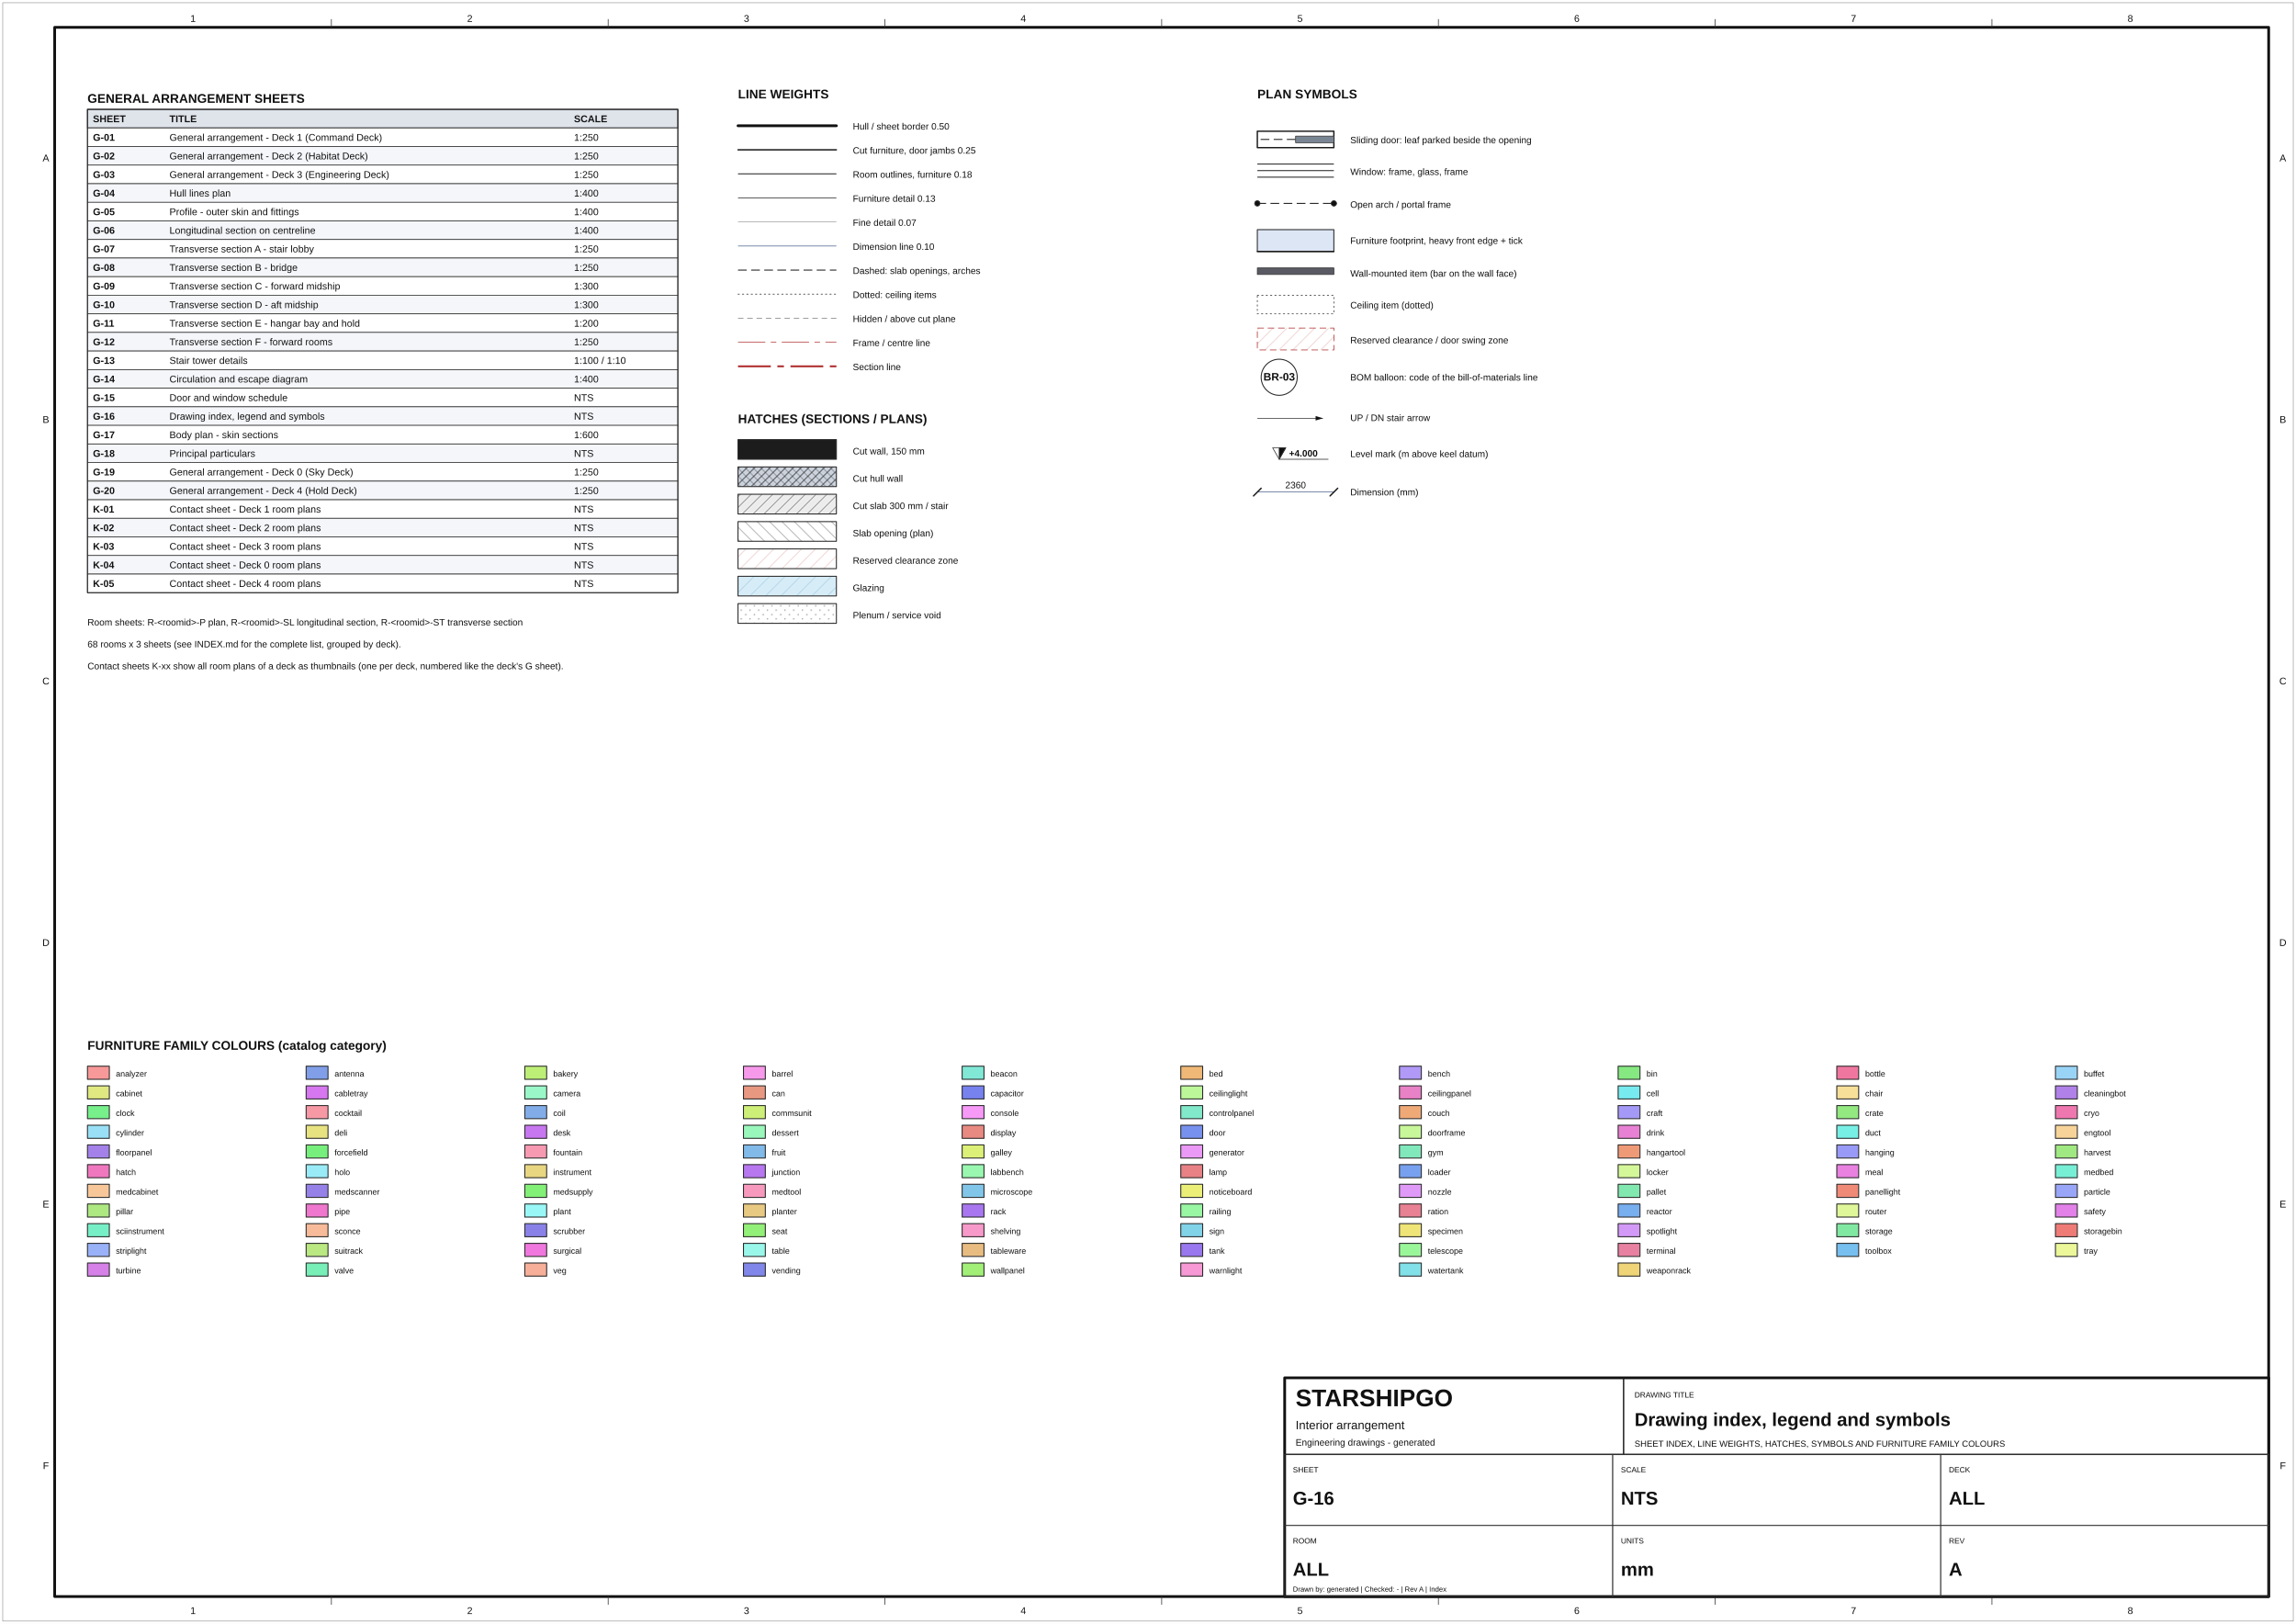
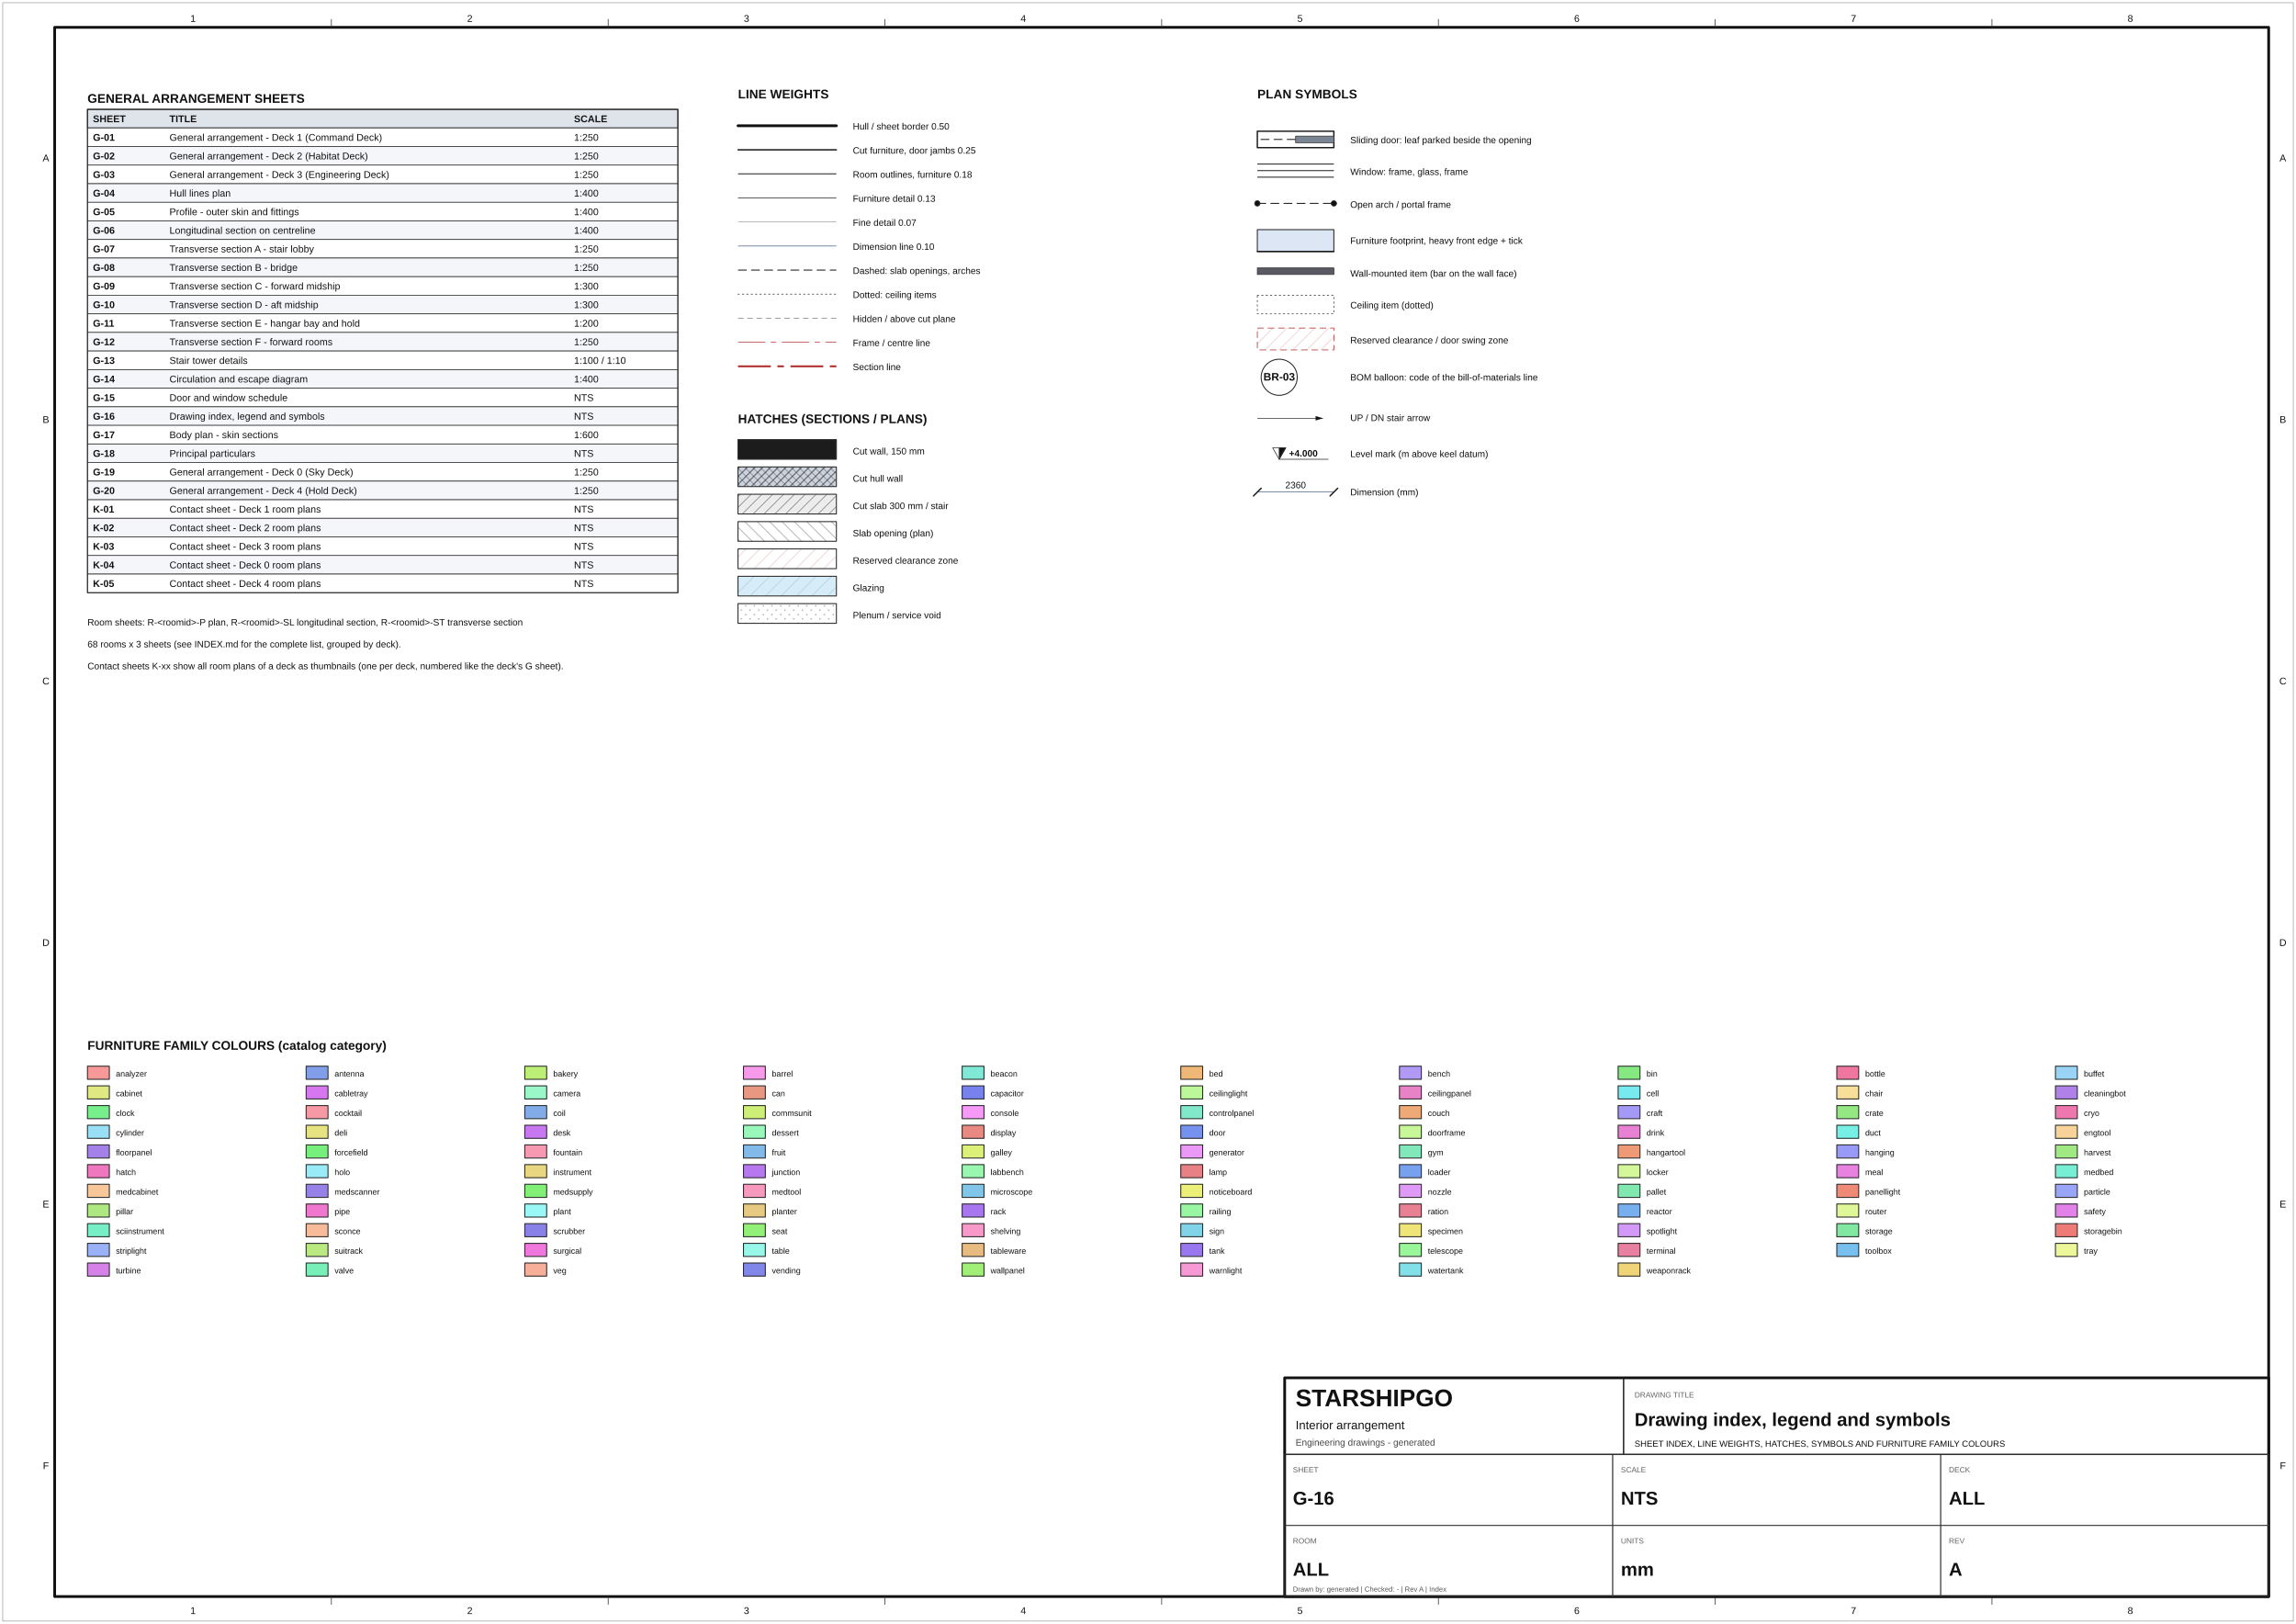
<svg xmlns="http://www.w3.org/2000/svg" width="420mm" height="297mm" viewBox="0 0 420 297">
  <style>
.t{font-family:Arial, Helvetica, 'DejaVu Sans', sans-serif;fill:#111}
.b{font-weight:bold}.i{font-style:italic}
.h{stroke:#111;stroke-width:.5;stroke-linejoin:round;stroke-linecap:round}
.m{stroke:#1a1a1a;stroke-width:.25;stroke-linejoin:round;stroke-linecap:round}
.n{stroke:#2a2a2a;stroke-width:.18;stroke-linejoin:round}
.f{stroke:#333;stroke-width:.13;stroke-linejoin:round}
.x{stroke:#555;stroke-width:.07}
.g{stroke:#9a9a9a;stroke-width:.1}
.gg{stroke:#c4c4c4;stroke-width:.08}
.d{stroke:#1d3c6e;stroke-width:.1}
.dsh{stroke:#222;stroke-width:.18;stroke-dasharray:1.6 .8}
.dot{stroke:#444;stroke-width:.14;stroke-dasharray:.25 .55;stroke-linecap:round}
.hid{stroke:#777;stroke-width:.12;stroke-dasharray:1 .7}
.cl{stroke:#b03030;stroke-width:.12;stroke-dasharray:5 1 1 1}
.cut{stroke:#b03030;stroke-width:.35;stroke-dasharray:6 1.2 1.2 1.2}
.red{stroke:#b03030;stroke-width:.13;stroke-dasharray:1.2 .7}
.none{stroke:none}
.halo{paint-order:stroke;stroke:#fff;stroke-width:.8;stroke-linejoin:round}
</style>
  <defs>
    <pattern id="hSlab" width="1.4" height="1.4" patternUnits="userSpaceOnUse" patternTransform="rotate(45)">
      <rect width="1.4" height="1.4" fill="#ececec" />
      <line x1="0" y1="0" x2="0" y2="1.4" stroke="#222" stroke-width=".13" />
    </pattern>
    <pattern id="hHull" width="1" height="1" patternUnits="userSpaceOnUse" patternTransform="rotate(45)">
      <rect width="1" height="1" fill="#c9d0da" />
      <line x1="0" y1="0" x2="0" y2="1" stroke="#111" stroke-width=".2" />
      <line x1="0" y1="0" x2="1" y2="0" stroke="#111" stroke-width=".1" />
    </pattern>
    <pattern id="hHole" width="1.6" height="1.6" patternUnits="userSpaceOnUse" patternTransform="rotate(-45)">
      <line x1="0" y1="0" x2="0" y2="1.6" stroke="#444" stroke-width=".12" />
    </pattern>
    <pattern id="hZone" width="1.8" height="1.8" patternUnits="userSpaceOnUse" patternTransform="rotate(45)">
      <line x1="0" y1="0" x2="0" y2="1.8" stroke="#d08080" stroke-width=".1" />
    </pattern>
    <pattern id="hPlen" width="1.6" height="1.6" patternUnits="userSpaceOnUse">
      <circle cx=".4" cy=".4" r=".12" fill="#888" />
      <circle cx="1.2" cy="1.2" r=".12" fill="#888" />
    </pattern>
    <pattern id="hGlass" width="2" height="2" patternUnits="userSpaceOnUse" patternTransform="rotate(45)">
      <rect width="2" height="2" fill="#d6ecf7" />
      <line x1="0" y1="0" x2="0" y2="2" stroke="#5a9abb" stroke-width=".08" />
    </pattern>
    <pattern id="hFloor" width="1.2" height="1.2" patternUnits="userSpaceOnUse" patternTransform="rotate(-45)">
      <rect width="1.2" height="1.2" fill="#f2f2f2" />
      <line x1="0" y1="0" x2="0" y2="1.2" stroke="#555" stroke-width=".1" />
    </pattern>
  </defs>
  <rect x="0" y="0" width="420" height="297" fill="#ffffff" />
  <text x="16" y="18.8" font-size="2.3" class="t b">GENERAL ARRANGEMENT SHEETS</text>
  <rect x="16" y="20" width="108" height="3.4" class="n" fill="#dfe3ea" />
  <text x="17" y="22.35" font-size="1.8" class="t b">SHEET</text>
  <text x="31" y="22.35" font-size="1.8" class="t b">TITLE</text>
  <text x="105" y="22.35" font-size="1.8" class="t b">SCALE</text>
  <rect x="16" y="23.4" width="108" height="3.4" class="f" fill="#ffffff" />
  <text x="17" y="25.75" font-size="1.8" class="t b">G-01</text>
  <text x="31" y="25.75" font-size="1.8" class="t">General arrangement - Deck 1 (Command Deck)</text>
  <text x="105" y="25.75" font-size="1.8" class="t">1:250</text>
  <rect x="16" y="26.8" width="108" height="3.4" class="f" fill="#f4f6f9" />
  <text x="17" y="29.15" font-size="1.8" class="t b">G-02</text>
  <text x="31" y="29.15" font-size="1.8" class="t">General arrangement - Deck 2 (Habitat Deck)</text>
  <text x="105" y="29.15" font-size="1.8" class="t">1:250</text>
  <rect x="16" y="30.2" width="108" height="3.4" class="f" fill="#ffffff" />
  <text x="17" y="32.55" font-size="1.8" class="t b">G-03</text>
  <text x="31" y="32.55" font-size="1.8" class="t">General arrangement - Deck 3 (Engineering Deck)</text>
  <text x="105" y="32.55" font-size="1.8" class="t">1:250</text>
  <rect x="16" y="33.6" width="108" height="3.4" class="f" fill="#f4f6f9" />
  <text x="17" y="35.95" font-size="1.8" class="t b">G-04</text>
  <text x="31" y="35.95" font-size="1.8" class="t">Hull lines plan</text>
  <text x="105" y="35.95" font-size="1.8" class="t">1:400</text>
  <rect x="16" y="37" width="108" height="3.4" class="f" fill="#ffffff" />
  <text x="17" y="39.35" font-size="1.8" class="t b">G-05</text>
  <text x="31" y="39.35" font-size="1.8" class="t">Profile - outer skin and fittings</text>
  <text x="105" y="39.35" font-size="1.8" class="t">1:400</text>
  <rect x="16" y="40.4" width="108" height="3.4" class="f" fill="#f4f6f9" />
  <text x="17" y="42.75" font-size="1.8" class="t b">G-06</text>
  <text x="31" y="42.75" font-size="1.8" class="t">Longitudinal section on centreline</text>
  <text x="105" y="42.75" font-size="1.8" class="t">1:400</text>
  <rect x="16" y="43.8" width="108" height="3.4" class="f" fill="#ffffff" />
  <text x="17" y="46.15" font-size="1.8" class="t b">G-07</text>
  <text x="31" y="46.15" font-size="1.8" class="t">Transverse section A - stair lobby</text>
  <text x="105" y="46.15" font-size="1.8" class="t">1:250</text>
  <rect x="16" y="47.2" width="108" height="3.4" class="f" fill="#f4f6f9" />
  <text x="17" y="49.55" font-size="1.8" class="t b">G-08</text>
  <text x="31" y="49.55" font-size="1.8" class="t">Transverse section B - bridge</text>
  <text x="105" y="49.55" font-size="1.8" class="t">1:250</text>
  <rect x="16" y="50.6" width="108" height="3.4" class="f" fill="#ffffff" />
  <text x="17" y="52.95" font-size="1.8" class="t b">G-09</text>
  <text x="31" y="52.95" font-size="1.8" class="t">Transverse section C - forward midship</text>
  <text x="105" y="52.95" font-size="1.8" class="t">1:300</text>
  <rect x="16" y="54" width="108" height="3.4" class="f" fill="#f4f6f9" />
  <text x="17" y="56.35" font-size="1.8" class="t b">G-10</text>
  <text x="31" y="56.35" font-size="1.8" class="t">Transverse section D - aft midship</text>
  <text x="105" y="56.35" font-size="1.8" class="t">1:300</text>
  <rect x="16" y="57.4" width="108" height="3.4" class="f" fill="#ffffff" />
  <text x="17" y="59.75" font-size="1.8" class="t b">G-11</text>
  <text x="31" y="59.75" font-size="1.8" class="t">Transverse section E - hangar bay and hold</text>
  <text x="105" y="59.75" font-size="1.8" class="t">1:200</text>
  <rect x="16" y="60.8" width="108" height="3.4" class="f" fill="#f4f6f9" />
  <text x="17" y="63.15" font-size="1.8" class="t b">G-12</text>
  <text x="31" y="63.15" font-size="1.8" class="t">Transverse section F - forward rooms</text>
  <text x="105" y="63.15" font-size="1.8" class="t">1:250</text>
  <rect x="16" y="64.2" width="108" height="3.4" class="f" fill="#ffffff" />
  <text x="17" y="66.55" font-size="1.8" class="t b">G-13</text>
  <text x="31" y="66.55" font-size="1.8" class="t">Stair tower details</text>
  <text x="105" y="66.55" font-size="1.8" class="t">1:100 / 1:10</text>
  <rect x="16" y="67.6" width="108" height="3.4" class="f" fill="#f4f6f9" />
  <text x="17" y="69.95" font-size="1.8" class="t b">G-14</text>
  <text x="31" y="69.95" font-size="1.8" class="t">Circulation and escape diagram</text>
  <text x="105" y="69.95" font-size="1.8" class="t">1:400</text>
  <rect x="16" y="71" width="108" height="3.4" class="f" fill="#ffffff" />
  <text x="17" y="73.35" font-size="1.8" class="t b">G-15</text>
  <text x="31" y="73.35" font-size="1.8" class="t">Door and window schedule</text>
  <text x="105" y="73.35" font-size="1.8" class="t">NTS</text>
  <rect x="16" y="74.4" width="108" height="3.4" class="f" fill="#f4f6f9" />
  <text x="17" y="76.75" font-size="1.8" class="t b">G-16</text>
  <text x="31" y="76.75" font-size="1.8" class="t">Drawing index, legend and symbols</text>
  <text x="105" y="76.75" font-size="1.8" class="t">NTS</text>
  <rect x="16" y="77.8" width="108" height="3.4" class="f" fill="#ffffff" />
  <text x="17" y="80.15" font-size="1.8" class="t b">G-17</text>
  <text x="31" y="80.15" font-size="1.8" class="t">Body plan - skin sections</text>
  <text x="105" y="80.15" font-size="1.8" class="t">1:600</text>
  <rect x="16" y="81.2" width="108" height="3.4" class="f" fill="#f4f6f9" />
  <text x="17" y="83.55" font-size="1.8" class="t b">G-18</text>
  <text x="31" y="83.55" font-size="1.8" class="t">Principal particulars</text>
  <text x="105" y="83.55" font-size="1.8" class="t">NTS</text>
  <rect x="16" y="84.6" width="108" height="3.4" class="f" fill="#ffffff" />
  <text x="17" y="86.95" font-size="1.8" class="t b">G-19</text>
  <text x="31" y="86.95" font-size="1.8" class="t">General arrangement - Deck 0 (Sky Deck)</text>
  <text x="105" y="86.95" font-size="1.8" class="t">1:250</text>
  <rect x="16" y="88" width="108" height="3.4" class="f" fill="#f4f6f9" />
  <text x="17" y="90.35" font-size="1.8" class="t b">G-20</text>
  <text x="31" y="90.35" font-size="1.8" class="t">General arrangement - Deck 4 (Hold Deck)</text>
  <text x="105" y="90.35" font-size="1.8" class="t">1:250</text>
  <rect x="16" y="91.4" width="108" height="3.4" class="f" fill="#ffffff" />
  <text x="17" y="93.75" font-size="1.8" class="t b">K-01</text>
  <text x="31" y="93.75" font-size="1.8" class="t">Contact sheet - Deck 1 room plans</text>
  <text x="105" y="93.75" font-size="1.8" class="t">NTS</text>
  <rect x="16" y="94.8" width="108" height="3.4" class="f" fill="#f4f6f9" />
  <text x="17" y="97.15" font-size="1.8" class="t b">K-02</text>
  <text x="31" y="97.15" font-size="1.8" class="t">Contact sheet - Deck 2 room plans</text>
  <text x="105" y="97.15" font-size="1.8" class="t">NTS</text>
  <rect x="16" y="98.2" width="108" height="3.4" class="f" fill="#ffffff" />
  <text x="17" y="100.55" font-size="1.8" class="t b">K-03</text>
  <text x="31" y="100.55" font-size="1.8" class="t">Contact sheet - Deck 3 room plans</text>
  <text x="105" y="100.55" font-size="1.8" class="t">NTS</text>
  <rect x="16" y="101.6" width="108" height="3.4" class="f" fill="#f4f6f9" />
  <text x="17" y="103.95" font-size="1.8" class="t b">K-04</text>
  <text x="31" y="103.95" font-size="1.8" class="t">Contact sheet - Deck 0 room plans</text>
  <text x="105" y="103.95" font-size="1.8" class="t">NTS</text>
  <rect x="16" y="105" width="108" height="3.4" class="f" fill="#ffffff" />
  <text x="17" y="107.35" font-size="1.8" class="t b">K-05</text>
  <text x="31" y="107.35" font-size="1.8" class="t">Contact sheet - Deck 4 room plans</text>
  <text x="105" y="107.35" font-size="1.8" class="t">NTS</text>
  <rect x="16" y="20" width="108" height="88.4" class="n" fill="none" />
  <text x="16" y="114.4" font-size="1.7" class="t">Room sheets: R-&lt;roomid&gt;-P plan, R-&lt;roomid&gt;-SL longitudinal section, R-&lt;roomid&gt;-ST transverse section</text>
  <text x="16" y="118.4" font-size="1.7" class="t">68 rooms x 3 sheets (see INDEX.md for the complete list, grouped by deck).</text>
  <text x="16" y="122.4" font-size="1.7" class="t">Contact sheets K-xx show all room plans of a deck as thumbnails (one per deck, numbered like the deck's G sheet).</text>
  <text x="135" y="18" font-size="2.3" class="t b">LINE WEIGHTS</text>
  <line x1="135" y1="23" x2="153" y2="23" class="h" />
  <text x="156" y="23.7" font-size="1.7" class="t">Hull / sheet border 0.50</text>
  <line x1="135" y1="27.4" x2="153" y2="27.4" class="m" />
  <text x="156" y="28.1" font-size="1.7" class="t">Cut furniture, door jambs 0.25</text>
  <line x1="135" y1="31.8" x2="153" y2="31.8" class="n" />
  <text x="156" y="32.5" font-size="1.7" class="t">Room outlines, furniture 0.18</text>
  <line x1="135" y1="36.2" x2="153" y2="36.2" class="f" />
  <text x="156" y="36.9" font-size="1.7" class="t">Furniture detail 0.13</text>
  <line x1="135" y1="40.6" x2="153" y2="40.6" class="x" />
  <text x="156" y="41.3" font-size="1.7" class="t">Fine detail 0.07</text>
  <line x1="135" y1="45" x2="153" y2="45" class="d" />
  <text x="156" y="45.7" font-size="1.7" class="t">Dimension line 0.10</text>
  <line x1="135" y1="49.4" x2="153" y2="49.4" class="dsh" />
  <text x="156" y="50.1" font-size="1.7" class="t">Dashed: slab openings, arches</text>
  <line x1="135" y1="53.8" x2="153" y2="53.8" class="dot" />
  <text x="156" y="54.5" font-size="1.7" class="t">Dotted: ceiling items</text>
  <line x1="135" y1="58.2" x2="153" y2="58.2" class="hid" />
  <text x="156" y="58.9" font-size="1.7" class="t">Hidden / above cut plane</text>
  <line x1="135" y1="62.6" x2="153" y2="62.6" class="cl" />
  <text x="156" y="63.3" font-size="1.7" class="t">Frame / centre line</text>
  <line x1="135" y1="67" x2="153" y2="67" class="cut" />
  <text x="156" y="67.7" font-size="1.7" class="t">Section line</text>
  <text x="135" y="77.4" font-size="2.3" class="t b">HATCHES (SECTIONS / PLANS)</text>
  <rect x="135" y="80.4" width="18" height="3.6" class="n" fill="#1c1c1c" />
  <text x="156" y="83.1" font-size="1.7" class="t">Cut wall, 150 mm</text>
  <rect x="135" y="85.4" width="18" height="3.6" class="n" fill="url(#hHull)" />
  <text x="156" y="88.1" font-size="1.7" class="t">Cut hull wall</text>
  <rect x="135" y="90.4" width="18" height="3.6" class="n" fill="url(#hSlab)" />
  <text x="156" y="93.1" font-size="1.7" class="t">Cut slab 300 mm / stair</text>
  <rect x="135" y="95.4" width="18" height="3.6" class="n" fill="url(#hHole)" />
  <text x="156" y="98.1" font-size="1.7" class="t">Slab opening (plan)</text>
  <rect x="135" y="100.4" width="18" height="3.6" class="n" fill="url(#hZone)" />
  <text x="156" y="103.1" font-size="1.7" class="t">Reserved clearance zone</text>
  <rect x="135" y="105.4" width="18" height="3.6" class="n" fill="url(#hGlass)" />
  <text x="156" y="108.1" font-size="1.7" class="t">Glazing</text>
  <rect x="135" y="110.4" width="18" height="3.6" class="n" fill="url(#hPlen)" />
  <text x="156" y="113.1" font-size="1.7" class="t">Plenum / service void</text>
  <text x="230" y="18" font-size="2.3" class="t b">PLAN SYMBOLS</text>
  <rect x="230" y="24" width="14" height="3" class="m" fill="#fff" />
  <line x1="230.6" y1="25.5" x2="237" y2="25.5" class="dsh" />
  <polygon points="237,24.9 244,24.9 244,26.1 237,26.1" class="f" fill="#7a8594" />
  <text x="247" y="26.2" font-size="1.7" class="t">Sliding door: leaf parked beside the opening</text>
  <line x1="230" y1="30" x2="244" y2="30" class="n" />
  <line x1="230" y1="31.2" x2="244" y2="31.2" class="n" />
  <line x1="230" y1="32.4" x2="244" y2="32.4" class="n" />
  <text x="247" y="32" font-size="1.7" class="t">Window: frame, glass, frame</text>
  <line x1="230" y1="37.2" x2="244" y2="37.2" class="dsh" />
  <circle cx="230" cy="37.2" r="0.5" class="f" fill="#111" />
  <circle cx="244" cy="37.2" r="0.5" class="f" fill="#111" />
  <text x="247" y="38" font-size="1.7" class="t">Open arch / portal frame</text>
  <rect x="230" y="42" width="14" height="4" class="n" fill="#dde6f5" />
  <line x1="230" y1="46" x2="244" y2="46" class="m" />
  <text x="247" y="44.6" font-size="1.7" class="t">Furniture footprint, heavy front edge + tick</text>
  <rect x="230" y="49" width="14" height="1.2" class="f" fill="#5a5a64" />
  <text x="247" y="50.6" font-size="1.7" class="t">Wall-mounted item (bar on the wall face)</text>
  <rect x="230" y="54" width="14" height="3.4" class="dot" fill="none" />
  <text x="247" y="56.4" font-size="1.7" class="t">Ceiling item (dotted)</text>
  <rect x="230" y="60" width="14" height="4" class="red" fill="url(#hZone)" />
  <text x="247" y="62.8" font-size="1.7" class="t">Reserved clearance / door swing zone</text>
  <circle cx="234" cy="69" r="3.3" class="n" fill="#fff" />
  <text x="234" y="69.6" font-size="2" class="t b" text-anchor="middle">BR-03</text>
  <text x="247" y="69.6" font-size="1.7" class="t">BOM balloon: code of the bill-of-materials line</text>
  <line x1="230" y1="76.5" x2="242" y2="76.5" class="f" />
  <polygon points="242,76.5 240.66,76.91 240.66,76.09" class="none" fill="#111" />
  <text x="247" y="77" font-size="1.7" class="t">UP / DN stair arrow</text>
  <line x1="234" y1="84" x2="243" y2="84" class="f" />
  <polygon points="234,84 232.8,81.9 235.2,81.9" class="f" fill="#fff" />
  <polygon points="234,84 235.2,81.9 234,81.9" class="f" fill="#111" />
  <text x="235.8" y="83.5" font-size="1.7" class="t b">+4.000</text>
  <text x="247" y="83.6" font-size="1.7" class="t">Level mark (m above keel datum)</text>
  <line x1="230" y1="90" x2="244" y2="90" class="d" />
  <line x1="229.3" y1="90.7" x2="230.7" y2="89.3" class="m" />
  <line x1="243.3" y1="90.7" x2="244.7" y2="89.3" class="m" />
  <text x="237" y="89.3" font-size="1.7" class="t" text-anchor="middle">2360</text>
  <text x="247" y="90.6" font-size="1.7" class="t">Dimension (mm)</text>
  <text x="16" y="192" font-size="2.3" class="t b">FURNITURE FAMILY COLOURS (catalog category)</text>
  <rect x="16" y="195" width="4" height="2.4" class="n" fill="#f79999" />
  <text x="21.2" y="196.9" font-size="1.5" class="t">analyzer</text>
  <rect x="56" y="195" width="4" height="2.4" class="n" fill="#819fe8" />
  <text x="61.2" y="196.9" font-size="1.5" class="t">antenna</text>
  <rect x="96" y="195" width="4" height="2.4" class="n" fill="#bdef77" />
  <text x="101.2" y="196.9" font-size="1.5" class="t">bakery</text>
  <rect x="136" y="195" width="4" height="2.4" class="n" fill="#f799eb" />
  <text x="141.2" y="196.9" font-size="1.5" class="t">barrel</text>
  <rect x="176" y="195" width="4" height="2.4" class="n" fill="#81e8d6" />
  <text x="181.2" y="196.9" font-size="1.5" class="t">beacon</text>
  <rect x="216" y="195" width="4" height="2.4" class="n" fill="#efb877" />
  <text x="221.2" y="196.9" font-size="1.5" class="t">bed</text>
  <rect x="256" y="195" width="4" height="2.4" class="n" fill="#b099f7" />
  <text x="261.2" y="196.9" font-size="1.5" class="t">bench</text>
  <rect x="296" y="195" width="4" height="2.4" class="n" fill="#86e881" />
  <text x="301.2" y="196.9" font-size="1.5" class="t">bin</text>
  <rect x="336" y="195" width="4" height="2.4" class="n" fill="#ef779f" />
  <text x="341.2" y="196.9" font-size="1.5" class="t">bottle</text>
  <rect x="376" y="195" width="4" height="2.4" class="n" fill="#99d4f7" />
  <text x="381.2" y="196.9" font-size="1.5" class="t">buffet</text>
  <rect x="16" y="198.6" width="4" height="2.4" class="n" fill="#dfe881" />
  <text x="21.2" y="200.5" font-size="1.5" class="t">cabinet</text>
  <rect x="56" y="198.6" width="4" height="2.4" class="n" fill="#d677ef" />
  <text x="61.2" y="200.5" font-size="1.5" class="t">cabletray</text>
  <rect x="96" y="198.6" width="4" height="2.4" class="n" fill="#99f7c8" />
  <text x="101.2" y="200.5" font-size="1.5" class="t">camera</text>
  <rect x="136" y="198.6" width="4" height="2.4" class="n" fill="#e89781" />
  <text x="141.2" y="200.5" font-size="1.5" class="t">can</text>
  <rect x="176" y="198.6" width="4" height="2.4" class="n" fill="#7782ef" />
  <text x="181.2" y="200.5" font-size="1.5" class="t">capacitor</text>
  <rect x="216" y="198.6" width="4" height="2.4" class="n" fill="#bcf799" />
  <text x="221.2" y="200.5" font-size="1.5" class="t">ceilinglight</text>
  <rect x="256" y="198.6" width="4" height="2.4" class="n" fill="#e881c6" />
  <text x="261.2" y="200.5" font-size="1.5" class="t">ceilingpanel</text>
  <rect x="296" y="198.6" width="4" height="2.4" class="n" fill="#77eaef" />
  <text x="301.2" y="200.5" font-size="1.5" class="t">cell</text>
  <rect x="336" y="198.6" width="4" height="2.4" class="n" fill="#f7df99" />
  <text x="341.2" y="200.5" font-size="1.5" class="t">chair</text>
  <rect x="376" y="198.6" width="4" height="2.4" class="n" fill="#b081e8" />
  <text x="381.2" y="200.5" font-size="1.5" class="t">cleaningbot</text>
  <rect x="16" y="202.2" width="4" height="2.4" class="n" fill="#77ef8b" />
  <text x="21.2" y="204.1" font-size="1.5" class="t">clock</text>
  <rect x="56" y="202.2" width="4" height="2.4" class="n" fill="#f799a5" />
  <text x="61.2" y="204.1" font-size="1.5" class="t">cocktail</text>
  <rect x="96" y="202.2" width="4" height="2.4" class="n" fill="#81ace8" />
  <text x="101.2" y="204.1" font-size="1.5" class="t">coil</text>
  <rect x="136" y="202.2" width="4" height="2.4" class="n" fill="#cdef77" />
  <text x="141.2" y="204.1" font-size="1.5" class="t">commsunit</text>
  <rect x="176" y="202.2" width="4" height="2.4" class="n" fill="#f799f7" />
  <text x="181.2" y="204.1" font-size="1.5" class="t">console</text>
  <rect x="216" y="202.2" width="4" height="2.4" class="n" fill="#81e8c9" />
  <text x="221.2" y="204.1" font-size="1.5" class="t">controlpanel</text>
  <rect x="256" y="202.2" width="4" height="2.4" class="n" fill="#efa977" />
  <text x="261.2" y="204.1" font-size="1.5" class="t">couch</text>
  <rect x="296" y="202.2" width="4" height="2.4" class="n" fill="#a499f7" />
  <text x="301.2" y="204.1" font-size="1.5" class="t">craft</text>
  <rect x="336" y="202.2" width="4" height="2.4" class="n" fill="#93e881" />
  <text x="341.2" y="204.1" font-size="1.5" class="t">crate</text>
  <rect x="376" y="202.2" width="4" height="2.4" class="n" fill="#ef77af" />
  <text x="381.2" y="204.1" font-size="1.5" class="t">cryo</text>
  <rect x="16" y="205.8" width="4" height="2.4" class="n" fill="#99e0f7" />
  <text x="21.2" y="207.7" font-size="1.5" class="t">cylinder</text>
  <rect x="56" y="205.8" width="4" height="2.4" class="n" fill="#e8e381" />
  <text x="61.2" y="207.7" font-size="1.5" class="t">deli</text>
  <rect x="96" y="205.8" width="4" height="2.4" class="n" fill="#c777ef" />
  <text x="101.2" y="207.7" font-size="1.5" class="t">desk</text>
  <rect x="136" y="205.8" width="4" height="2.4" class="n" fill="#99f7bc" />
  <text x="141.2" y="207.7" font-size="1.5" class="t">dessert</text>
  <rect x="176" y="205.8" width="4" height="2.4" class="n" fill="#e88a81" />
  <text x="181.2" y="207.7" font-size="1.5" class="t">display</text>
  <rect x="216" y="205.8" width="4" height="2.4" class="n" fill="#7791ef" />
  <text x="221.2" y="207.7" font-size="1.5" class="t">door</text>
  <rect x="256" y="205.8" width="4" height="2.4" class="n" fill="#c8f799" />
  <text x="261.2" y="207.7" font-size="1.5" class="t">doorframe</text>
  <rect x="296" y="205.8" width="4" height="2.4" class="n" fill="#e881d3" />
  <text x="301.2" y="207.7" font-size="1.5" class="t">drink</text>
  <rect x="336" y="205.8" width="4" height="2.4" class="n" fill="#77efe5" />
  <text x="341.2" y="207.7" font-size="1.5" class="t">duct</text>
  <rect x="376" y="205.8" width="4" height="2.4" class="n" fill="#f7d399" />
  <text x="381.2" y="207.7" font-size="1.5" class="t">engtool</text>
  <rect x="16" y="209.4" width="4" height="2.4" class="n" fill="#a381e8" />
  <text x="21.2" y="211.3" font-size="1.5" class="t">floorpanel</text>
  <rect x="56" y="209.4" width="4" height="2.4" class="n" fill="#77ef7c" />
  <text x="61.2" y="211.3" font-size="1.5" class="t">forcefield</text>
  <rect x="96" y="209.4" width="4" height="2.4" class="n" fill="#f799b1" />
  <text x="101.2" y="211.3" font-size="1.5" class="t">fountain</text>
  <rect x="136" y="209.4" width="4" height="2.4" class="n" fill="#81b9e8" />
  <text x="141.2" y="211.3" font-size="1.5" class="t">fruit</text>
  <rect x="176" y="209.4" width="4" height="2.4" class="n" fill="#dcef77" />
  <text x="181.2" y="211.3" font-size="1.5" class="t">galley</text>
  <rect x="216" y="209.4" width="4" height="2.4" class="n" fill="#eb99f7" />
  <text x="221.2" y="211.3" font-size="1.5" class="t">generator</text>
  <rect x="256" y="209.4" width="4" height="2.4" class="n" fill="#81e8bc" />
  <text x="261.2" y="211.3" font-size="1.5" class="t">gym</text>
  <rect x="296" y="209.4" width="4" height="2.4" class="n" fill="#ef9a77" />
  <text x="301.2" y="211.3" font-size="1.5" class="t">hangartool</text>
  <rect x="336" y="209.4" width="4" height="2.4" class="n" fill="#9999f7" />
  <text x="341.2" y="211.3" font-size="1.5" class="t">hanging</text>
  <rect x="376" y="209.4" width="4" height="2.4" class="n" fill="#a0e881" />
  <text x="381.2" y="211.3" font-size="1.5" class="t">harvest</text>
  <rect x="16" y="213" width="4" height="2.4" class="n" fill="#ef77be" />
  <text x="21.2" y="214.9" font-size="1.5" class="t">hatch</text>
  <rect x="56" y="213" width="4" height="2.4" class="n" fill="#99ecf7" />
  <text x="61.2" y="214.9" font-size="1.5" class="t">holo</text>
  <rect x="96" y="213" width="4" height="2.4" class="n" fill="#e8d681" />
  <text x="101.2" y="214.9" font-size="1.5" class="t">instrument</text>
  <rect x="136" y="213" width="4" height="2.4" class="n" fill="#b777ef" />
  <text x="141.2" y="214.9" font-size="1.5" class="t">junction</text>
  <rect x="176" y="213" width="4" height="2.4" class="n" fill="#99f7b0" />
  <text x="181.2" y="214.9" font-size="1.5" class="t">labbench</text>
  <rect x="216" y="213" width="4" height="2.4" class="n" fill="#e88186" />
  <text x="221.2" y="214.9" font-size="1.5" class="t">lamp</text>
  <rect x="256" y="213" width="4" height="2.4" class="n" fill="#77a0ef" />
  <text x="261.2" y="214.9" font-size="1.5" class="t">loader</text>
  <rect x="296" y="213" width="4" height="2.4" class="n" fill="#d4f799" />
  <text x="301.2" y="214.9" font-size="1.5" class="t">locker</text>
  <rect x="336" y="213" width="4" height="2.4" class="n" fill="#e881e0" />
  <text x="341.2" y="214.9" font-size="1.5" class="t">meal</text>
  <rect x="376" y="213" width="4" height="2.4" class="n" fill="#77efd5" />
  <text x="381.2" y="214.9" font-size="1.5" class="t">medbed</text>
  <rect x="16" y="216.6" width="4" height="2.4" class="n" fill="#f7c799" />
  <text x="21.2" y="218.5" font-size="1.5" class="t">medcabinet</text>
  <rect x="56" y="216.6" width="4" height="2.4" class="n" fill="#9681e8" />
  <text x="61.2" y="218.5" font-size="1.5" class="t">medscanner</text>
  <rect x="96" y="216.6" width="4" height="2.4" class="n" fill="#82ef77" />
  <text x="101.2" y="218.5" font-size="1.5" class="t">medsupply</text>
  <rect x="136" y="216.6" width="4" height="2.4" class="n" fill="#f799bd" />
  <text x="141.2" y="218.5" font-size="1.5" class="t">medtool</text>
  <rect x="176" y="216.6" width="4" height="2.4" class="n" fill="#81c6e8" />
  <text x="181.2" y="218.5" font-size="1.5" class="t">microscope</text>
  <rect x="216" y="216.6" width="4" height="2.4" class="n" fill="#ebef77" />
  <text x="221.2" y="218.5" font-size="1.5" class="t">noticeboard</text>
  <rect x="256" y="216.6" width="4" height="2.4" class="n" fill="#df99f7" />
  <text x="261.2" y="218.5" font-size="1.5" class="t">nozzle</text>
  <rect x="296" y="216.6" width="4" height="2.4" class="n" fill="#81e8af" />
  <text x="301.2" y="218.5" font-size="1.5" class="t">pallet</text>
  <rect x="336" y="216.6" width="4" height="2.4" class="n" fill="#ef8a77" />
  <text x="341.2" y="218.5" font-size="1.5" class="t">panellight</text>
  <rect x="376" y="216.6" width="4" height="2.4" class="n" fill="#99a5f7" />
  <text x="381.2" y="218.5" font-size="1.5" class="t">particle</text>
  <rect x="16" y="220.2" width="4" height="2.4" class="n" fill="#ade881" />
  <text x="21.2" y="222.1" font-size="1.5" class="t">pillar</text>
  <rect x="56" y="220.2" width="4" height="2.4" class="n" fill="#ef77cd" />
  <text x="61.2" y="222.1" font-size="1.5" class="t">pipe</text>
  <rect x="96" y="220.2" width="4" height="2.4" class="n" fill="#99f7f6" />
  <text x="101.2" y="222.1" font-size="1.5" class="t">plant</text>
  <rect x="136" y="220.2" width="4" height="2.4" class="n" fill="#e8c981" />
  <text x="141.2" y="222.1" font-size="1.5" class="t">planter</text>
  <rect x="176" y="220.2" width="4" height="2.4" class="n" fill="#a877ef" />
  <text x="181.2" y="222.1" font-size="1.5" class="t">rack</text>
  <rect x="216" y="220.2" width="4" height="2.4" class="n" fill="#99f7a4" />
  <text x="221.2" y="222.1" font-size="1.5" class="t">railing</text>
  <rect x="256" y="220.2" width="4" height="2.4" class="n" fill="#e88193" />
  <text x="261.2" y="222.1" font-size="1.5" class="t">ration</text>
  <rect x="296" y="220.2" width="4" height="2.4" class="n" fill="#77afef" />
  <text x="301.2" y="222.1" font-size="1.5" class="t">reactor</text>
  <rect x="336" y="220.2" width="4" height="2.4" class="n" fill="#e0f799" />
  <text x="341.2" y="222.1" font-size="1.5" class="t">router</text>
  <rect x="376" y="220.2" width="4" height="2.4" class="n" fill="#e281e8" />
  <text x="381.2" y="222.1" font-size="1.5" class="t">safety</text>
  <rect x="16" y="223.8" width="4" height="2.4" class="n" fill="#77efc6" />
  <text x="21.2" y="225.7" font-size="1.5" class="t">sciinstrument</text>
  <rect x="56" y="223.8" width="4" height="2.4" class="n" fill="#f7bb99" />
  <text x="61.2" y="225.7" font-size="1.5" class="t">sconce</text>
  <rect x="96" y="223.8" width="4" height="2.4" class="n" fill="#8981e8" />
  <text x="101.2" y="225.7" font-size="1.5" class="t">scrubber</text>
  <rect x="136" y="223.8" width="4" height="2.4" class="n" fill="#92ef77" />
  <text x="141.2" y="225.7" font-size="1.5" class="t">seat</text>
  <rect x="176" y="223.8" width="4" height="2.4" class="n" fill="#f799c9" />
  <text x="181.2" y="225.7" font-size="1.5" class="t">shelving</text>
  <rect x="216" y="223.8" width="4" height="2.4" class="n" fill="#81d3e8" />
  <text x="221.2" y="225.7" font-size="1.5" class="t">sign</text>
  <rect x="256" y="223.8" width="4" height="2.4" class="n" fill="#efe477" />
  <text x="261.2" y="225.7" font-size="1.5" class="t">specimen</text>
  <rect x="296" y="223.8" width="4" height="2.4" class="n" fill="#d399f7" />
  <text x="301.2" y="225.7" font-size="1.5" class="t">spotlight</text>
  <rect x="336" y="223.8" width="4" height="2.4" class="n" fill="#81e8a2" />
  <text x="341.2" y="225.7" font-size="1.5" class="t">storage</text>
  <rect x="376" y="223.8" width="4" height="2.4" class="n" fill="#ef7b77" />
  <text x="381.2" y="225.7" font-size="1.5" class="t">storagebin</text>
  <rect x="16" y="227.4" width="4" height="2.4" class="n" fill="#99b1f7" />
  <text x="21.2" y="229.3" font-size="1.5" class="t">striplight</text>
  <rect x="56" y="227.4" width="4" height="2.4" class="n" fill="#bae881" />
  <text x="61.2" y="229.3" font-size="1.5" class="t">suitrack</text>
  <rect x="96" y="227.4" width="4" height="2.4" class="n" fill="#ef77dd" />
  <text x="101.2" y="229.3" font-size="1.5" class="t">surgical</text>
  <rect x="136" y="227.4" width="4" height="2.4" class="n" fill="#99f7ea" />
  <text x="141.2" y="229.3" font-size="1.5" class="t">table</text>
  <rect x="176" y="227.4" width="4" height="2.4" class="n" fill="#e8bc81" />
  <text x="181.2" y="229.3" font-size="1.5" class="t">tableware</text>
  <rect x="216" y="227.4" width="4" height="2.4" class="n" fill="#9977ef" />
  <text x="221.2" y="229.3" font-size="1.5" class="t">tank</text>
  <rect x="256" y="227.4" width="4" height="2.4" class="n" fill="#9af799" />
  <text x="261.2" y="229.3" font-size="1.5" class="t">telescope</text>
  <rect x="296" y="227.4" width="4" height="2.4" class="n" fill="#e881a1" />
  <text x="301.2" y="229.3" font-size="1.5" class="t">terminal</text>
  <rect x="336" y="227.4" width="4" height="2.4" class="n" fill="#77bfef" />
  <text x="341.2" y="229.3" font-size="1.5" class="t">toolbox</text>
  <rect x="376" y="227.4" width="4" height="2.4" class="n" fill="#ecf799" />
  <text x="381.2" y="229.3" font-size="1.5" class="t">tray</text>
  <rect x="16" y="231" width="4" height="2.4" class="n" fill="#d581e8" />
  <text x="21.2" y="232.9" font-size="1.5" class="t">turbine</text>
  <rect x="56" y="231" width="4" height="2.4" class="n" fill="#77efb7" />
  <text x="61.2" y="232.9" font-size="1.5" class="t">valve</text>
  <rect x="96" y="231" width="4" height="2.4" class="n" fill="#f7af99" />
  <text x="101.2" y="232.9" font-size="1.5" class="t">veg</text>
  <rect x="136" y="231" width="4" height="2.4" class="n" fill="#8187e8" />
  <text x="141.2" y="232.9" font-size="1.5" class="t">vending</text>
  <rect x="176" y="231" width="4" height="2.4" class="n" fill="#a1ef77" />
  <text x="181.2" y="232.9" font-size="1.5" class="t">wallpanel</text>
  <rect x="216" y="231" width="4" height="2.4" class="n" fill="#f799d5" />
  <text x="221.2" y="232.9" font-size="1.5" class="t">warnlight</text>
  <rect x="256" y="231" width="4" height="2.4" class="n" fill="#81e0e8" />
  <text x="261.2" y="232.9" font-size="1.5" class="t">watertank</text>
  <rect x="296" y="231" width="4" height="2.4" class="n" fill="#efd577" />
  <text x="301.2" y="232.9" font-size="1.5" class="t">weaponrack</text>
  <rect x="0.5" y="0.5" width="419" height="296" class="x" fill="none" />
  <rect x="10" y="5" width="405" height="287" class="h" fill="none" />
  <text x="35.31" y="4" font-size="1.8" class="t" text-anchor="middle">1</text>
  <text x="35.31" y="295.2" font-size="1.8" class="t" text-anchor="middle">1</text>
  <text x="85.94" y="4" font-size="1.8" class="t" text-anchor="middle">2</text>
  <text x="85.94" y="295.2" font-size="1.8" class="t" text-anchor="middle">2</text>
  <line x1="60.62" y1="3.5" x2="60.62" y2="5" class="f" />
  <line x1="60.62" y1="292" x2="60.62" y2="293.5" class="f" />
  <text x="136.56" y="4" font-size="1.8" class="t" text-anchor="middle">3</text>
  <text x="136.56" y="295.2" font-size="1.8" class="t" text-anchor="middle">3</text>
  <line x1="111.25" y1="3.5" x2="111.25" y2="5" class="f" />
  <line x1="111.25" y1="292" x2="111.25" y2="293.5" class="f" />
  <text x="187.19" y="4" font-size="1.8" class="t" text-anchor="middle">4</text>
  <text x="187.19" y="295.2" font-size="1.8" class="t" text-anchor="middle">4</text>
  <line x1="161.88" y1="3.5" x2="161.88" y2="5" class="f" />
  <line x1="161.88" y1="292" x2="161.88" y2="293.5" class="f" />
  <text x="237.81" y="4" font-size="1.8" class="t" text-anchor="middle">5</text>
  <text x="237.81" y="295.2" font-size="1.8" class="t" text-anchor="middle">5</text>
  <line x1="212.5" y1="3.5" x2="212.5" y2="5" class="f" />
  <line x1="212.5" y1="292" x2="212.5" y2="293.5" class="f" />
  <text x="288.44" y="4" font-size="1.8" class="t" text-anchor="middle">6</text>
  <text x="288.44" y="295.2" font-size="1.8" class="t" text-anchor="middle">6</text>
  <line x1="263.12" y1="3.5" x2="263.12" y2="5" class="f" />
  <line x1="263.12" y1="292" x2="263.12" y2="293.5" class="f" />
  <text x="339.06" y="4" font-size="1.8" class="t" text-anchor="middle">7</text>
  <text x="339.06" y="295.2" font-size="1.8" class="t" text-anchor="middle">7</text>
  <line x1="313.75" y1="3.5" x2="313.75" y2="5" class="f" />
  <line x1="313.75" y1="292" x2="313.75" y2="293.5" class="f" />
  <text x="389.69" y="4" font-size="1.8" class="t" text-anchor="middle">8</text>
  <text x="389.69" y="295.2" font-size="1.8" class="t" text-anchor="middle">8</text>
  <line x1="364.38" y1="3.5" x2="364.38" y2="5" class="f" />
  <line x1="364.38" y1="292" x2="364.38" y2="293.5" class="f" />
  <text x="8.4" y="29.52" font-size="1.8" class="t" text-anchor="middle">A</text>
  <text x="417.6" y="29.52" font-size="1.8" class="t" text-anchor="middle">A</text>
  <text x="8.4" y="77.35" font-size="1.8" class="t" text-anchor="middle">B</text>
  <text x="417.6" y="77.35" font-size="1.8" class="t" text-anchor="middle">B</text>
  <text x="8.4" y="125.18" font-size="1.8" class="t" text-anchor="middle">C</text>
  <text x="417.6" y="125.18" font-size="1.8" class="t" text-anchor="middle">C</text>
  <text x="8.4" y="173.02" font-size="1.8" class="t" text-anchor="middle">D</text>
  <text x="417.6" y="173.02" font-size="1.8" class="t" text-anchor="middle">D</text>
  <text x="8.4" y="220.85" font-size="1.8" class="t" text-anchor="middle">E</text>
  <text x="417.6" y="220.85" font-size="1.8" class="t" text-anchor="middle">E</text>
  <text x="8.4" y="268.68" font-size="1.8" class="t" text-anchor="middle">F</text>
  <text x="417.6" y="268.68" font-size="1.8" class="t" text-anchor="middle">F</text>
  <rect x="235" y="252" width="180" height="40" class="h" fill="#ffffff" />
  <line x1="235" y1="266" x2="415" y2="266" class="m" />
  <line x1="297" y1="252" x2="297" y2="266" class="m" />
  <text x="237" y="257.2" font-size="4.4" class="t b">STARSHIPGO</text>
  <text x="237" y="261.4" font-size="2.2" class="t">Interior arrangement</text>
-   <text x="237" y="264.4" font-size="1.7" class="t" fill="#444">Engineering drawings - generated</text>
-   <text x="299" y="255.6" font-size="1.4" class="t" fill="#666">DRAWING TITLE</text>
+   <text x="237" y="264.4" font-size="1.7" class="t" style="fill:#444">Engineering drawings - generated</text>
+   <text x="299" y="255.6" font-size="1.4" class="t" style="fill:#666">DRAWING TITLE</text>
  <text x="299" y="260.8" font-size="3.4" class="t b">Drawing index, legend and symbols</text>
  <text x="299" y="264.6" font-size="1.6" class="t">SHEET INDEX, LINE WEIGHTS, HATCHES, SYMBOLS AND FURNITURE FAMILY COLOURS</text>
  <rect x="235" y="266" width="60" height="13" class="f" fill="none" />
-   <text x="236.5" y="269.3" font-size="1.4" class="t" fill="#666">SHEET</text>
+   <text x="236.5" y="269.3" font-size="1.4" class="t" style="fill:#666">SHEET</text>
  <text x="236.5" y="275.2" font-size="3.4" class="t b">G-16</text>
  <rect x="295" y="266" width="60" height="13" class="f" fill="none" />
-   <text x="296.5" y="269.3" font-size="1.4" class="t" fill="#666">SCALE</text>
+   <text x="296.5" y="269.3" font-size="1.4" class="t" style="fill:#666">SCALE</text>
  <text x="296.5" y="275.2" font-size="3.4" class="t b">NTS</text>
  <rect x="355" y="266" width="60" height="13" class="f" fill="none" />
-   <text x="356.5" y="269.3" font-size="1.4" class="t" fill="#666">DECK</text>
+   <text x="356.5" y="269.3" font-size="1.4" class="t" style="fill:#666">DECK</text>
  <text x="356.5" y="275.2" font-size="3.4" class="t b">ALL</text>
  <rect x="235" y="279" width="60" height="13" class="f" fill="none" />
-   <text x="236.5" y="282.3" font-size="1.4" class="t" fill="#666">ROOM</text>
+   <text x="236.5" y="282.3" font-size="1.4" class="t" style="fill:#666">ROOM</text>
  <text x="236.5" y="288.2" font-size="3.4" class="t b">ALL</text>
  <rect x="295" y="279" width="60" height="13" class="f" fill="none" />
-   <text x="296.5" y="282.3" font-size="1.4" class="t" fill="#666">UNITS</text>
+   <text x="296.5" y="282.3" font-size="1.4" class="t" style="fill:#666">UNITS</text>
  <text x="296.5" y="288.2" font-size="3.4" class="t b">mm</text>
  <rect x="355" y="279" width="60" height="13" class="f" fill="none" />
-   <text x="356.5" y="282.3" font-size="1.4" class="t" fill="#666">REV</text>
+   <text x="356.5" y="282.3" font-size="1.4" class="t" style="fill:#666">REV</text>
  <text x="356.5" y="288.2" font-size="3.4" class="t b">A</text>
-   <text x="236.5" y="291.1" font-size="1.3" class="t" fill="#555">Drawn by: generated   |   Checked: -   |   Rev A   |   Index</text>
+   <text x="236.5" y="291.1" font-size="1.3" class="t" style="fill:#555">Drawn by: generated   |   Checked: -   |   Rev A   |   Index</text>
</svg>
